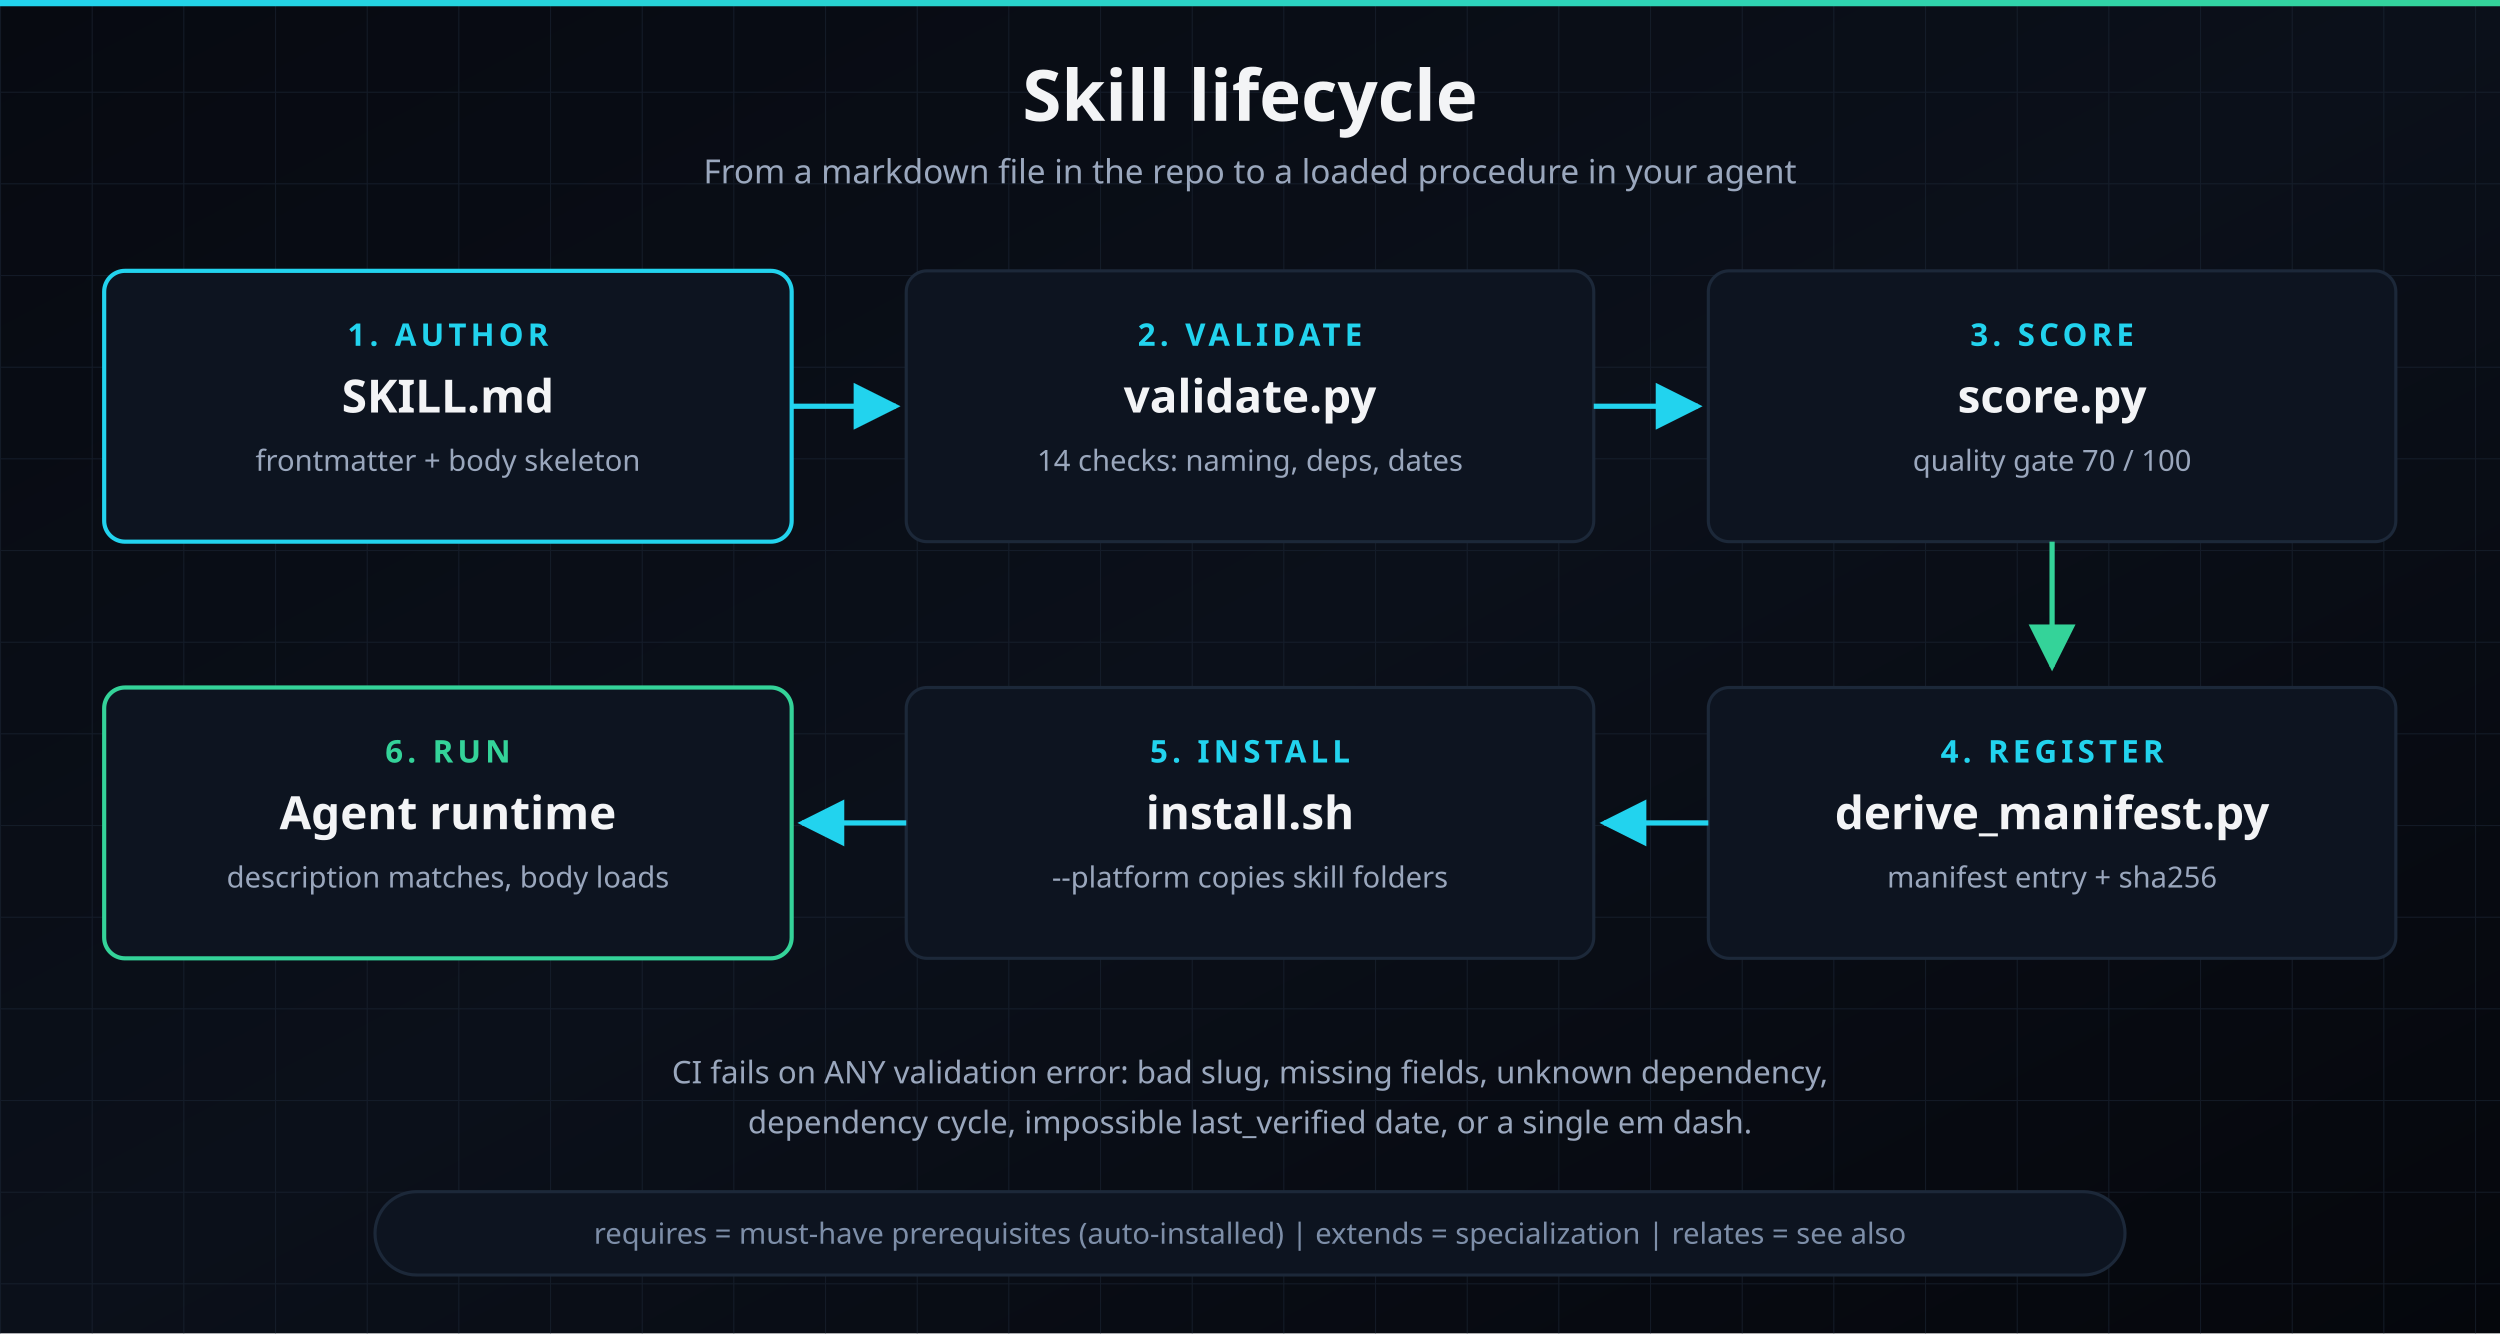
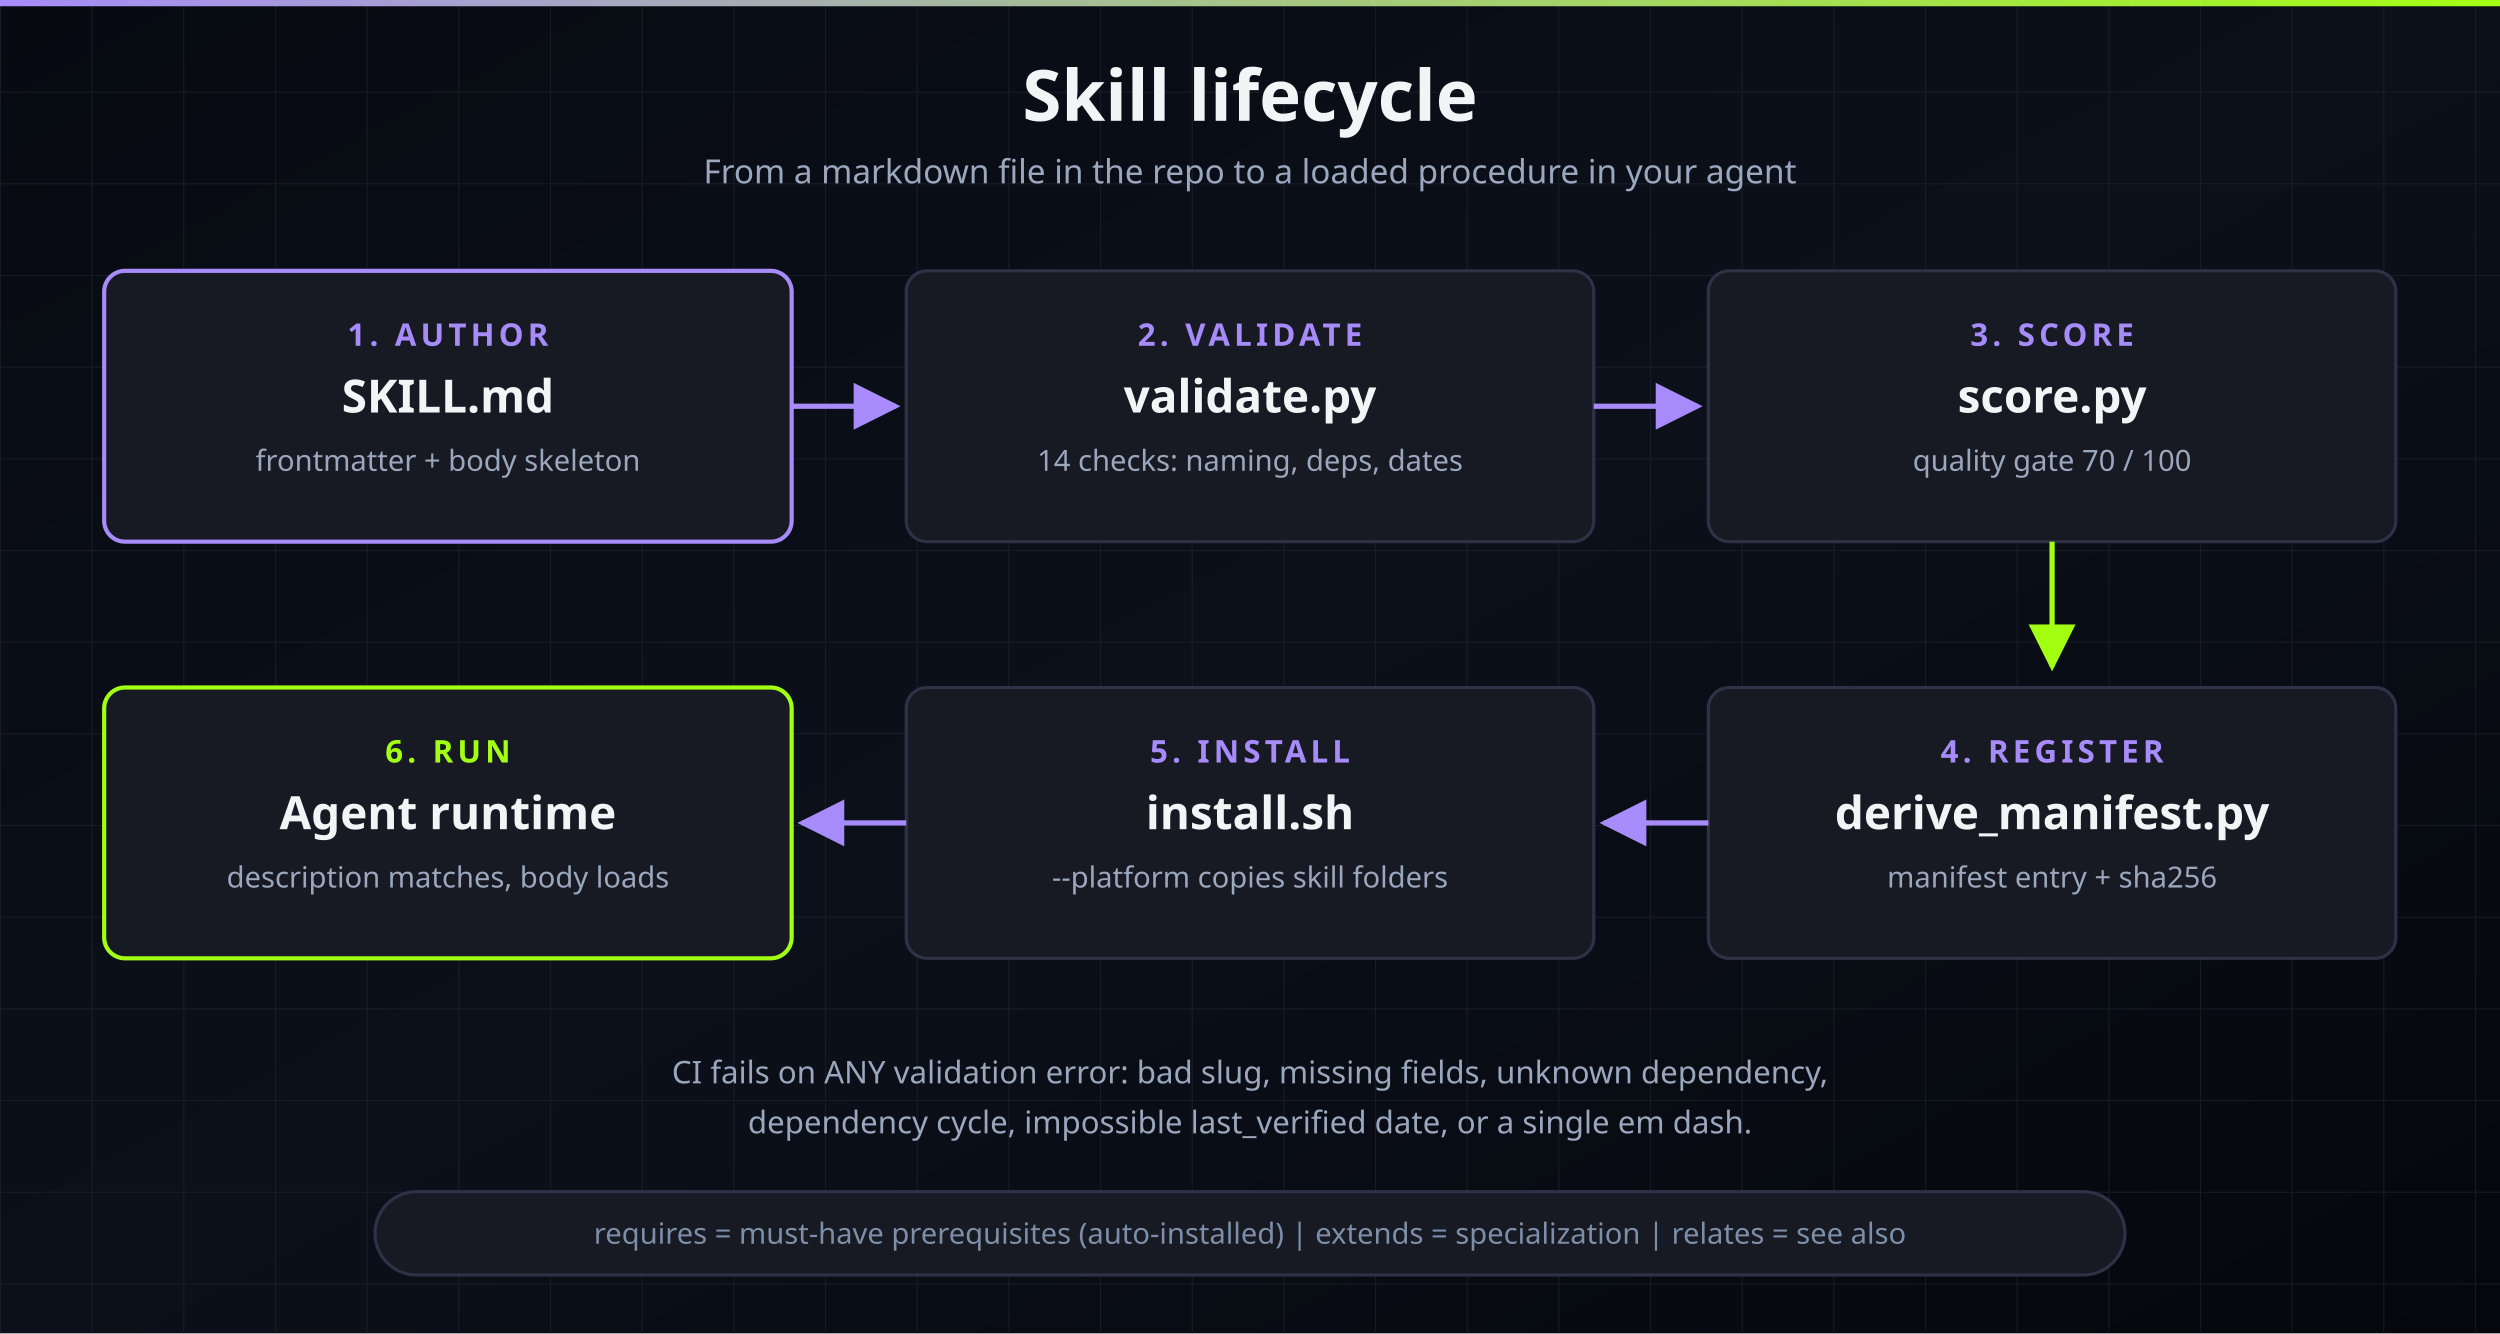
<svg xmlns="http://www.w3.org/2000/svg" viewBox="0 0 1200 640" font-family="sans-serif" role="img" aria-label="Skill lifecycle: author, validate, score, manifest, install, runtime">
  <defs>
    <linearGradient id="bg" x1="0" y1="0" x2="1" y2="1">
      <stop offset="0" stop-color="#070a11" />
      <stop offset="0.5" stop-color="#0b101a" />
      <stop offset="1" stop-color="#05070c" />
    </linearGradient>
    <linearGradient id="accent" x1="0" y1="0" x2="1" y2="0">
-       <stop offset="0" stop-color="#22d3ee" />
-       <stop offset="1" stop-color="#34d399" />
+       <stop offset="0" stop-color="#A78BFA" />
+       <stop offset="1" stop-color="#A3FF12" />
    </linearGradient>
    <pattern id="grid" width="44" height="44" patternUnits="userSpaceOnUse">
-       <path d="M 44 0 L 0 0 0 44" fill="none" stroke="#1b2433" stroke-width="1" opacity="0.6" />
+       <path d="M 44 0 L 0 0 0 44" fill="none" stroke="#222431" stroke-width="1" opacity="0.6" />
    </pattern>
    <marker id="arrow" viewBox="0 0 10 10" refX="9" refY="5" markerWidth="9" markerHeight="9" orient="auto-start-reverse">
-       <path d="M 0 0 L 10 5 L 0 10 z" fill="#22d3ee" />
+       <path d="M 0 0 L 10 5 L 0 10 z" fill="#A78BFA" />
    </marker>
    <marker id="arrowDn" viewBox="0 0 10 10" refX="9" refY="5" markerWidth="9" markerHeight="9" orient="auto-start-reverse">
-       <path d="M 0 0 L 10 5 L 0 10 z" fill="#34d399" />
+       <path d="M 0 0 L 10 5 L 0 10 z" fill="#A3FF12" />
    </marker>
  </defs>
  <rect width="1200" height="640" fill="url(#bg)" />
  <rect width="1200" height="640" fill="url(#grid)" />
  <rect width="1200" height="3" fill="url(#accent)" />
  <text x="600" y="58" fill="#f3f4f6" font-size="34" font-weight="800" text-anchor="middle">Skill lifecycle</text>
  <text x="600" y="88" fill="#9aa7bd" font-size="16" text-anchor="middle">From a markdown file in the repo to a loaded procedure in your agent</text>
  <g>
-     <rect x="50" y="130" width="330" height="130" rx="10" fill="#0d1420" stroke="#22d3ee" stroke-width="2" />
-     <text x="215" y="166" fill="#22d3ee" font-size="15" font-weight="700" letter-spacing="2" text-anchor="middle">1. AUTHOR</text>
+     <rect x="50" y="130" width="330" height="130" rx="10" fill="#171923" stroke="#A78BFA" stroke-width="2" />
+     <text x="215" y="166" fill="#A78BFA" font-size="15" font-weight="700" letter-spacing="2" text-anchor="middle">1. AUTHOR</text>
    <text x="215" y="198" fill="#f3f4f6" font-size="22" font-weight="700" text-anchor="middle">SKILL.md</text>
    <text x="215" y="226" fill="#9aa7bd" font-size="14" text-anchor="middle">frontmatter + body skeleton</text>
-     <rect x="435" y="130" width="330" height="130" rx="10" fill="#0d1420" stroke="#1c2839" stroke-width="1.5" />
-     <text x="600" y="166" fill="#22d3ee" font-size="15" font-weight="700" letter-spacing="2" text-anchor="middle">2. VALIDATE</text>
+     <rect x="435" y="130" width="330" height="130" rx="10" fill="#171923" stroke="#2E3247" stroke-width="1.5" />
+     <text x="600" y="166" fill="#A78BFA" font-size="15" font-weight="700" letter-spacing="2" text-anchor="middle">2. VALIDATE</text>
    <text x="600" y="198" fill="#f3f4f6" font-size="22" font-weight="700" text-anchor="middle">validate.py</text>
    <text x="600" y="226" fill="#9aa7bd" font-size="14" text-anchor="middle">14 checks: naming, deps, dates</text>
-     <rect x="820" y="130" width="330" height="130" rx="10" fill="#0d1420" stroke="#1c2839" stroke-width="1.5" />
-     <text x="985" y="166" fill="#22d3ee" font-size="15" font-weight="700" letter-spacing="2" text-anchor="middle">3. SCORE</text>
+     <rect x="820" y="130" width="330" height="130" rx="10" fill="#171923" stroke="#2E3247" stroke-width="1.5" />
+     <text x="985" y="166" fill="#A78BFA" font-size="15" font-weight="700" letter-spacing="2" text-anchor="middle">3. SCORE</text>
    <text x="985" y="198" fill="#f3f4f6" font-size="22" font-weight="700" text-anchor="middle">score.py</text>
    <text x="985" y="226" fill="#9aa7bd" font-size="14" text-anchor="middle">quality gate 70 / 100</text>
-     <line x1="380" y1="195" x2="430" y2="195" stroke="#22d3ee" stroke-width="2.5" marker-end="url(#arrow)" />
-     <line x1="765" y1="195" x2="815" y2="195" stroke="#22d3ee" stroke-width="2.5" marker-end="url(#arrow)" />
+     <line x1="380" y1="195" x2="430" y2="195" stroke="#A78BFA" stroke-width="2.5" marker-end="url(#arrow)" />
+     <line x1="765" y1="195" x2="815" y2="195" stroke="#A78BFA" stroke-width="2.5" marker-end="url(#arrow)" />
  </g>
-   <path d="M 985 260 L 985 320" stroke="#34d399" stroke-width="2.5" marker-end="url(#arrowDn)" />
+   <path d="M 985 260 L 985 320" stroke="#A3FF12" stroke-width="2.5" marker-end="url(#arrowDn)" />
  <g>
-     <rect x="820" y="330" width="330" height="130" rx="10" fill="#0d1420" stroke="#1c2839" stroke-width="1.5" />
-     <text x="985" y="366" fill="#22d3ee" font-size="15" font-weight="700" letter-spacing="2" text-anchor="middle">4. REGISTER</text>
+     <rect x="820" y="330" width="330" height="130" rx="10" fill="#171923" stroke="#2E3247" stroke-width="1.5" />
+     <text x="985" y="366" fill="#A78BFA" font-size="15" font-weight="700" letter-spacing="2" text-anchor="middle">4. REGISTER</text>
    <text x="985" y="398" fill="#f3f4f6" font-size="22" font-weight="700" text-anchor="middle">derive_manifest.py</text>
    <text x="985" y="426" fill="#9aa7bd" font-size="14" text-anchor="middle">manifest entry + sha256</text>
-     <rect x="435" y="330" width="330" height="130" rx="10" fill="#0d1420" stroke="#1c2839" stroke-width="1.5" />
-     <text x="600" y="366" fill="#22d3ee" font-size="15" font-weight="700" letter-spacing="2" text-anchor="middle">5. INSTALL</text>
+     <rect x="435" y="330" width="330" height="130" rx="10" fill="#171923" stroke="#2E3247" stroke-width="1.5" />
+     <text x="600" y="366" fill="#A78BFA" font-size="15" font-weight="700" letter-spacing="2" text-anchor="middle">5. INSTALL</text>
    <text x="600" y="398" fill="#f3f4f6" font-size="22" font-weight="700" text-anchor="middle">install.sh</text>
    <text x="600" y="426" fill="#9aa7bd" font-size="14" text-anchor="middle">--platform copies skill folders</text>
-     <rect x="50" y="330" width="330" height="130" rx="10" fill="#0d1420" stroke="#34d399" stroke-width="2" />
-     <text x="215" y="366" fill="#34d399" font-size="15" font-weight="700" letter-spacing="2" text-anchor="middle">6. RUN</text>
+     <rect x="50" y="330" width="330" height="130" rx="10" fill="#171923" stroke="#A3FF12" stroke-width="2" />
+     <text x="215" y="366" fill="#A3FF12" font-size="15" font-weight="700" letter-spacing="2" text-anchor="middle">6. RUN</text>
    <text x="215" y="398" fill="#f3f4f6" font-size="22" font-weight="700" text-anchor="middle">Agent runtime</text>
    <text x="215" y="426" fill="#9aa7bd" font-size="14" text-anchor="middle">description matches, body loads</text>
-     <line x1="820" y1="395" x2="770" y2="395" stroke="#22d3ee" stroke-width="2.5" marker-end="url(#arrow)" />
-     <line x1="435" y1="395" x2="385" y2="395" stroke="#22d3ee" stroke-width="2.5" marker-end="url(#arrow)" />
+     <line x1="820" y1="395" x2="770" y2="395" stroke="#A78BFA" stroke-width="2.5" marker-end="url(#arrow)" />
+     <line x1="435" y1="395" x2="385" y2="395" stroke="#A78BFA" stroke-width="2.5" marker-end="url(#arrow)" />
  </g>
  <text x="600" y="520" fill="#9aa7bd" font-size="15" text-anchor="middle">CI fails on ANY validation error: bad slug, missing fields, unknown dependency,</text>
  <text x="600" y="544" fill="#9aa7bd" font-size="15" text-anchor="middle">dependency cycle, impossible last_verified date, or a single em dash.</text>
-   <rect x="180" y="572" width="840" height="40" rx="20" fill="#0d1420" stroke="#1c2839" stroke-width="1.5" />
+   <rect x="180" y="572" width="840" height="40" rx="20" fill="#171923" stroke="#2E3247" stroke-width="1.5" />
  <text x="600" y="597" fill="#7d8ea8" font-size="14" text-anchor="middle">requires = must-have prerequisites (auto-installed) | extends = specialization | relates = see also</text>
</svg>
